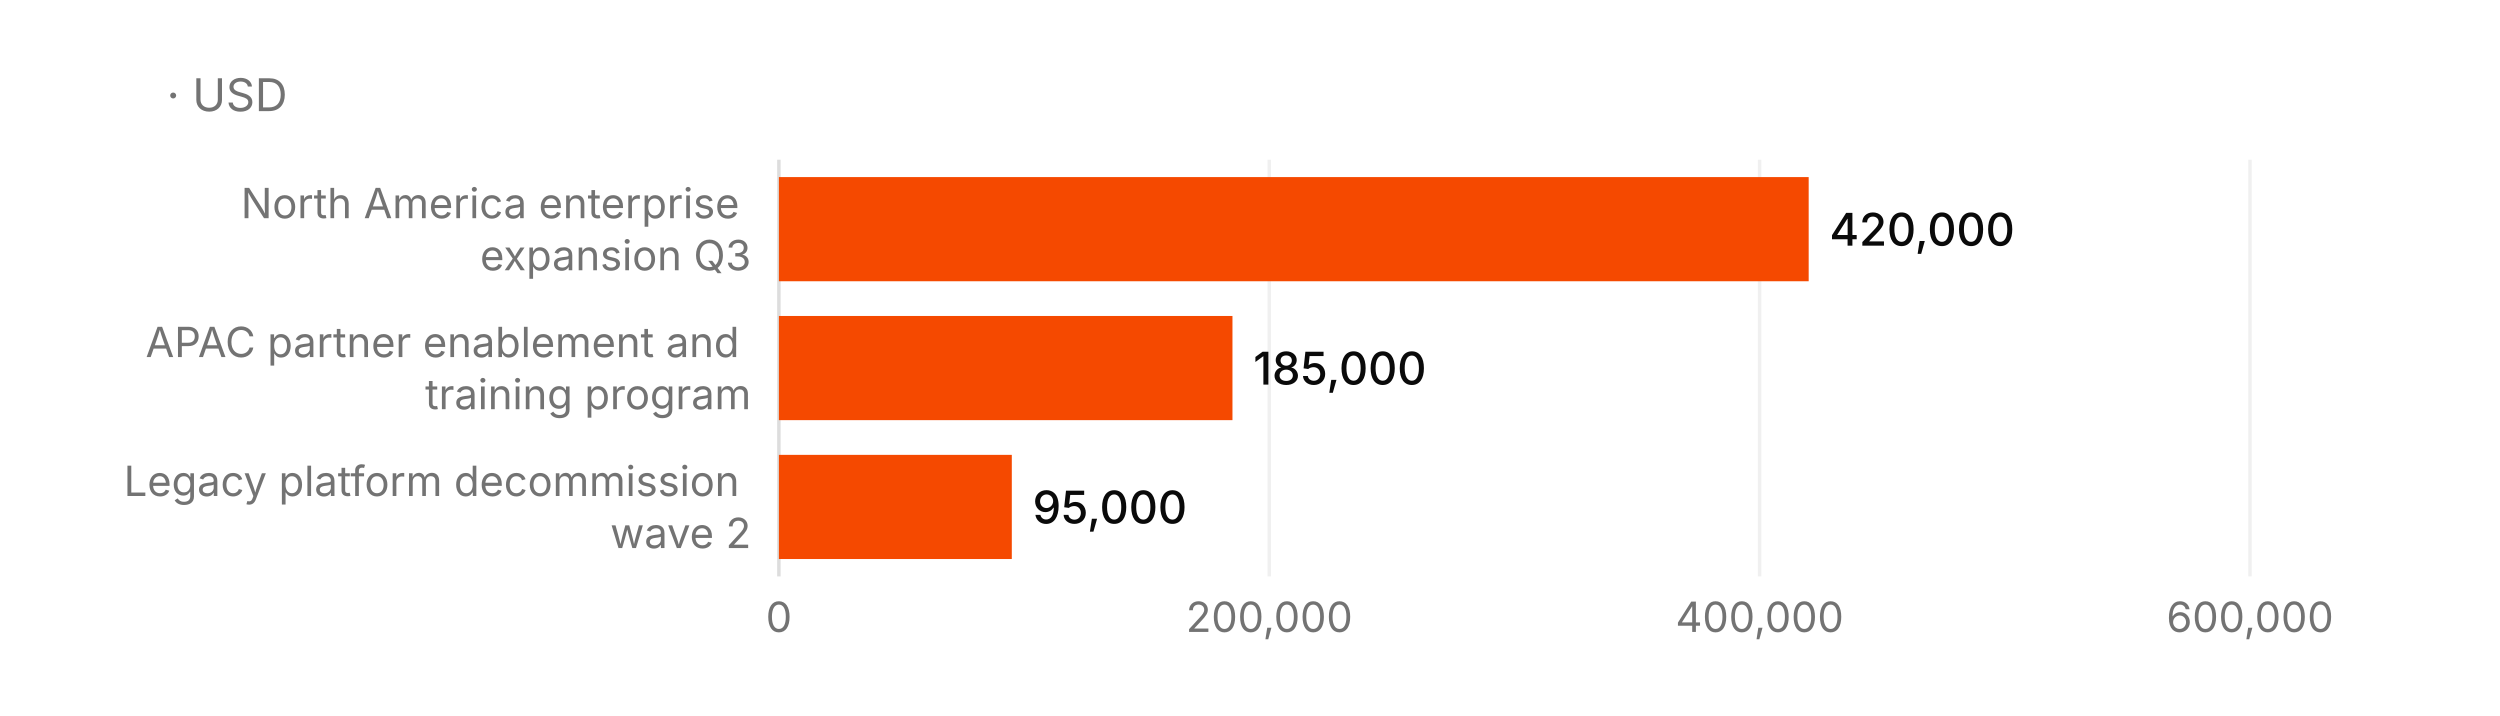
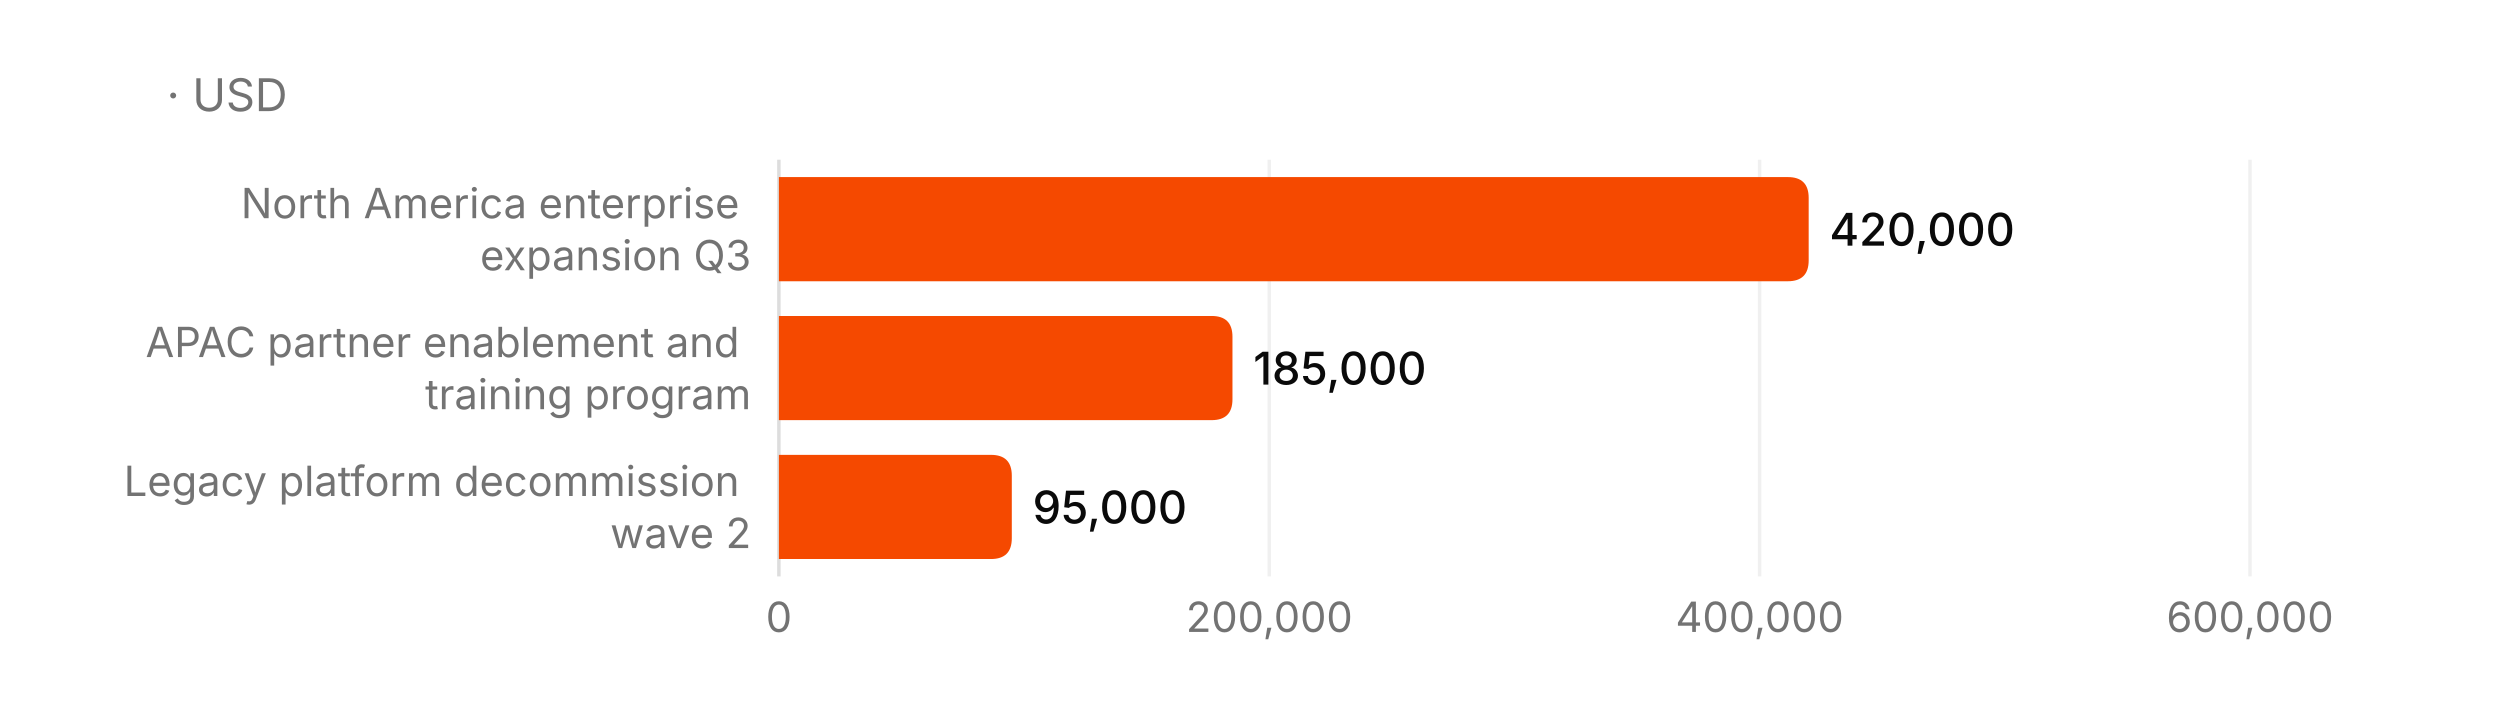
<svg xmlns="http://www.w3.org/2000/svg" width="720" height="206" viewBox="0 0 720 206" role="img" aria-label="bar chart: Synthetic regional program costs (USD), 3 rows" aria-labelledby="mv-98eb0c18c1c67b75-title" aria-describedby="mv-98eb0c18c1c67b75-desc" data-markvis="2" data-chart-type="bar" data-id="mv-98eb0c18c1c67b75" font-family="Inter, ui-sans-serif, system-ui, -apple-system, &quot;Segoe UI&quot;, sans-serif" font-size="12">
  <text x="48" y="32" text-anchor="start" font-size="21" font-weight="600" fill="#0A0A0A">
    <tspan font-size="13" font-weight="400" fill="#737373"> · USD</tspan>
  </text>
  <g fill="none" stroke="#0A0A0A" stroke-opacity="0.06" stroke-width="1">
    <line x1="365.55" x2="365.55" y1="46" y2="166" />
    <line x1="506.77" x2="506.77" y1="46" y2="166" />
    <line x1="648" x2="648" y1="46" y2="166" />
  </g>
  <line x1="224.32" x2="224.32" y1="46" y2="166" stroke="#0A0A0A" stroke-opacity="0.14" stroke-width="1" data-baseline="0" />
  <g fill="#737373" font-size="12" font-weight="400">
    <text x="216.32" y="58.5" text-anchor="end" dominant-baseline="middle" data-full-label="North America enterprise expansion Q3">
      <tspan x="216.32" dy="0">North America enterprise</tspan>
      <tspan x="216.32" dy="15">expansion Q3</tspan>
    </text>
    <text x="216.32" y="98.5" text-anchor="end" dominant-baseline="middle" data-full-label="APAC partner enablement and training program">
      <tspan x="216.32" dy="0">APAC partner enablement and</tspan>
      <tspan x="216.32" dy="15">training program</tspan>
    </text>
    <text x="216.32" y="138.5" text-anchor="end" dominant-baseline="middle" data-full-label="Legacy platform decommission wave 2">
      <tspan x="216.32" dy="0">Legacy platform decommission</tspan>
      <tspan x="216.32" dy="15">wave 2</tspan>
    </text>
    <text x="224.32" y="182" text-anchor="middle">0</text>
    <text x="365.55" y="182" text-anchor="middle">200,000</text>
    <text x="506.77" y="182" text-anchor="middle">400,000</text>
    <text x="648" y="182" text-anchor="middle">600,000</text>
  </g>
  <g data-orient="horizontal">
-     <rect x="224.32" y="51" width="296.58" height="30" fill="#F54900" data-x="North America enterprise expansion Q3" data-series="amount" data-y="420,000" />
+     <path d="M224.32 51 L514.9 51 Q520.9 51 520.9 57 L520.9 75 Q520.9 81 514.9 81 L224.32 81 Z" fill="#F54900" data-x="North America enterprise expansion Q3" data-series="amount" data-y="420,000" />
    <text x="526.9" y="66" text-anchor="start" font-size="13" font-weight="500" fill="#0A0A0A" dominant-baseline="middle" data-value-label="North America enterprise expansion Q3">420,000</text>
-     <rect x="224.32" y="91" width="130.63" height="30" fill="#F54900" data-x="APAC partner enablement and training program" data-series="amount" data-y="185,000" />
+     <path d="M224.32 91 L348.95 91 Q354.95 91 354.95 97 L354.95 115 Q354.95 121 348.95 121 L224.32 121 Z" fill="#F54900" data-x="APAC partner enablement and training program" data-series="amount" data-y="185,000" />
    <text x="360.95" y="106" text-anchor="start" font-size="13" font-weight="500" fill="#0A0A0A" dominant-baseline="middle" data-value-label="APAC partner enablement and training program">185,000</text>
-     <rect x="224.32" y="131" width="67.08" height="30" fill="#F54900" data-x="Legacy platform decommission wave 2" data-series="amount" data-y="95,000" />
+     <path d="M224.32 131 L285.4 131 Q291.4 131 291.4 137 L291.4 155 Q291.4 161 285.4 161 L224.32 161 Z" fill="#F54900" data-x="Legacy platform decommission wave 2" data-series="amount" data-y="95,000" />
    <text x="297.4" y="146" text-anchor="start" font-size="13" font-weight="500" fill="#0A0A0A" dominant-baseline="middle" data-value-label="Legacy platform decommission wave 2">95,000</text>
  </g>
</svg>
